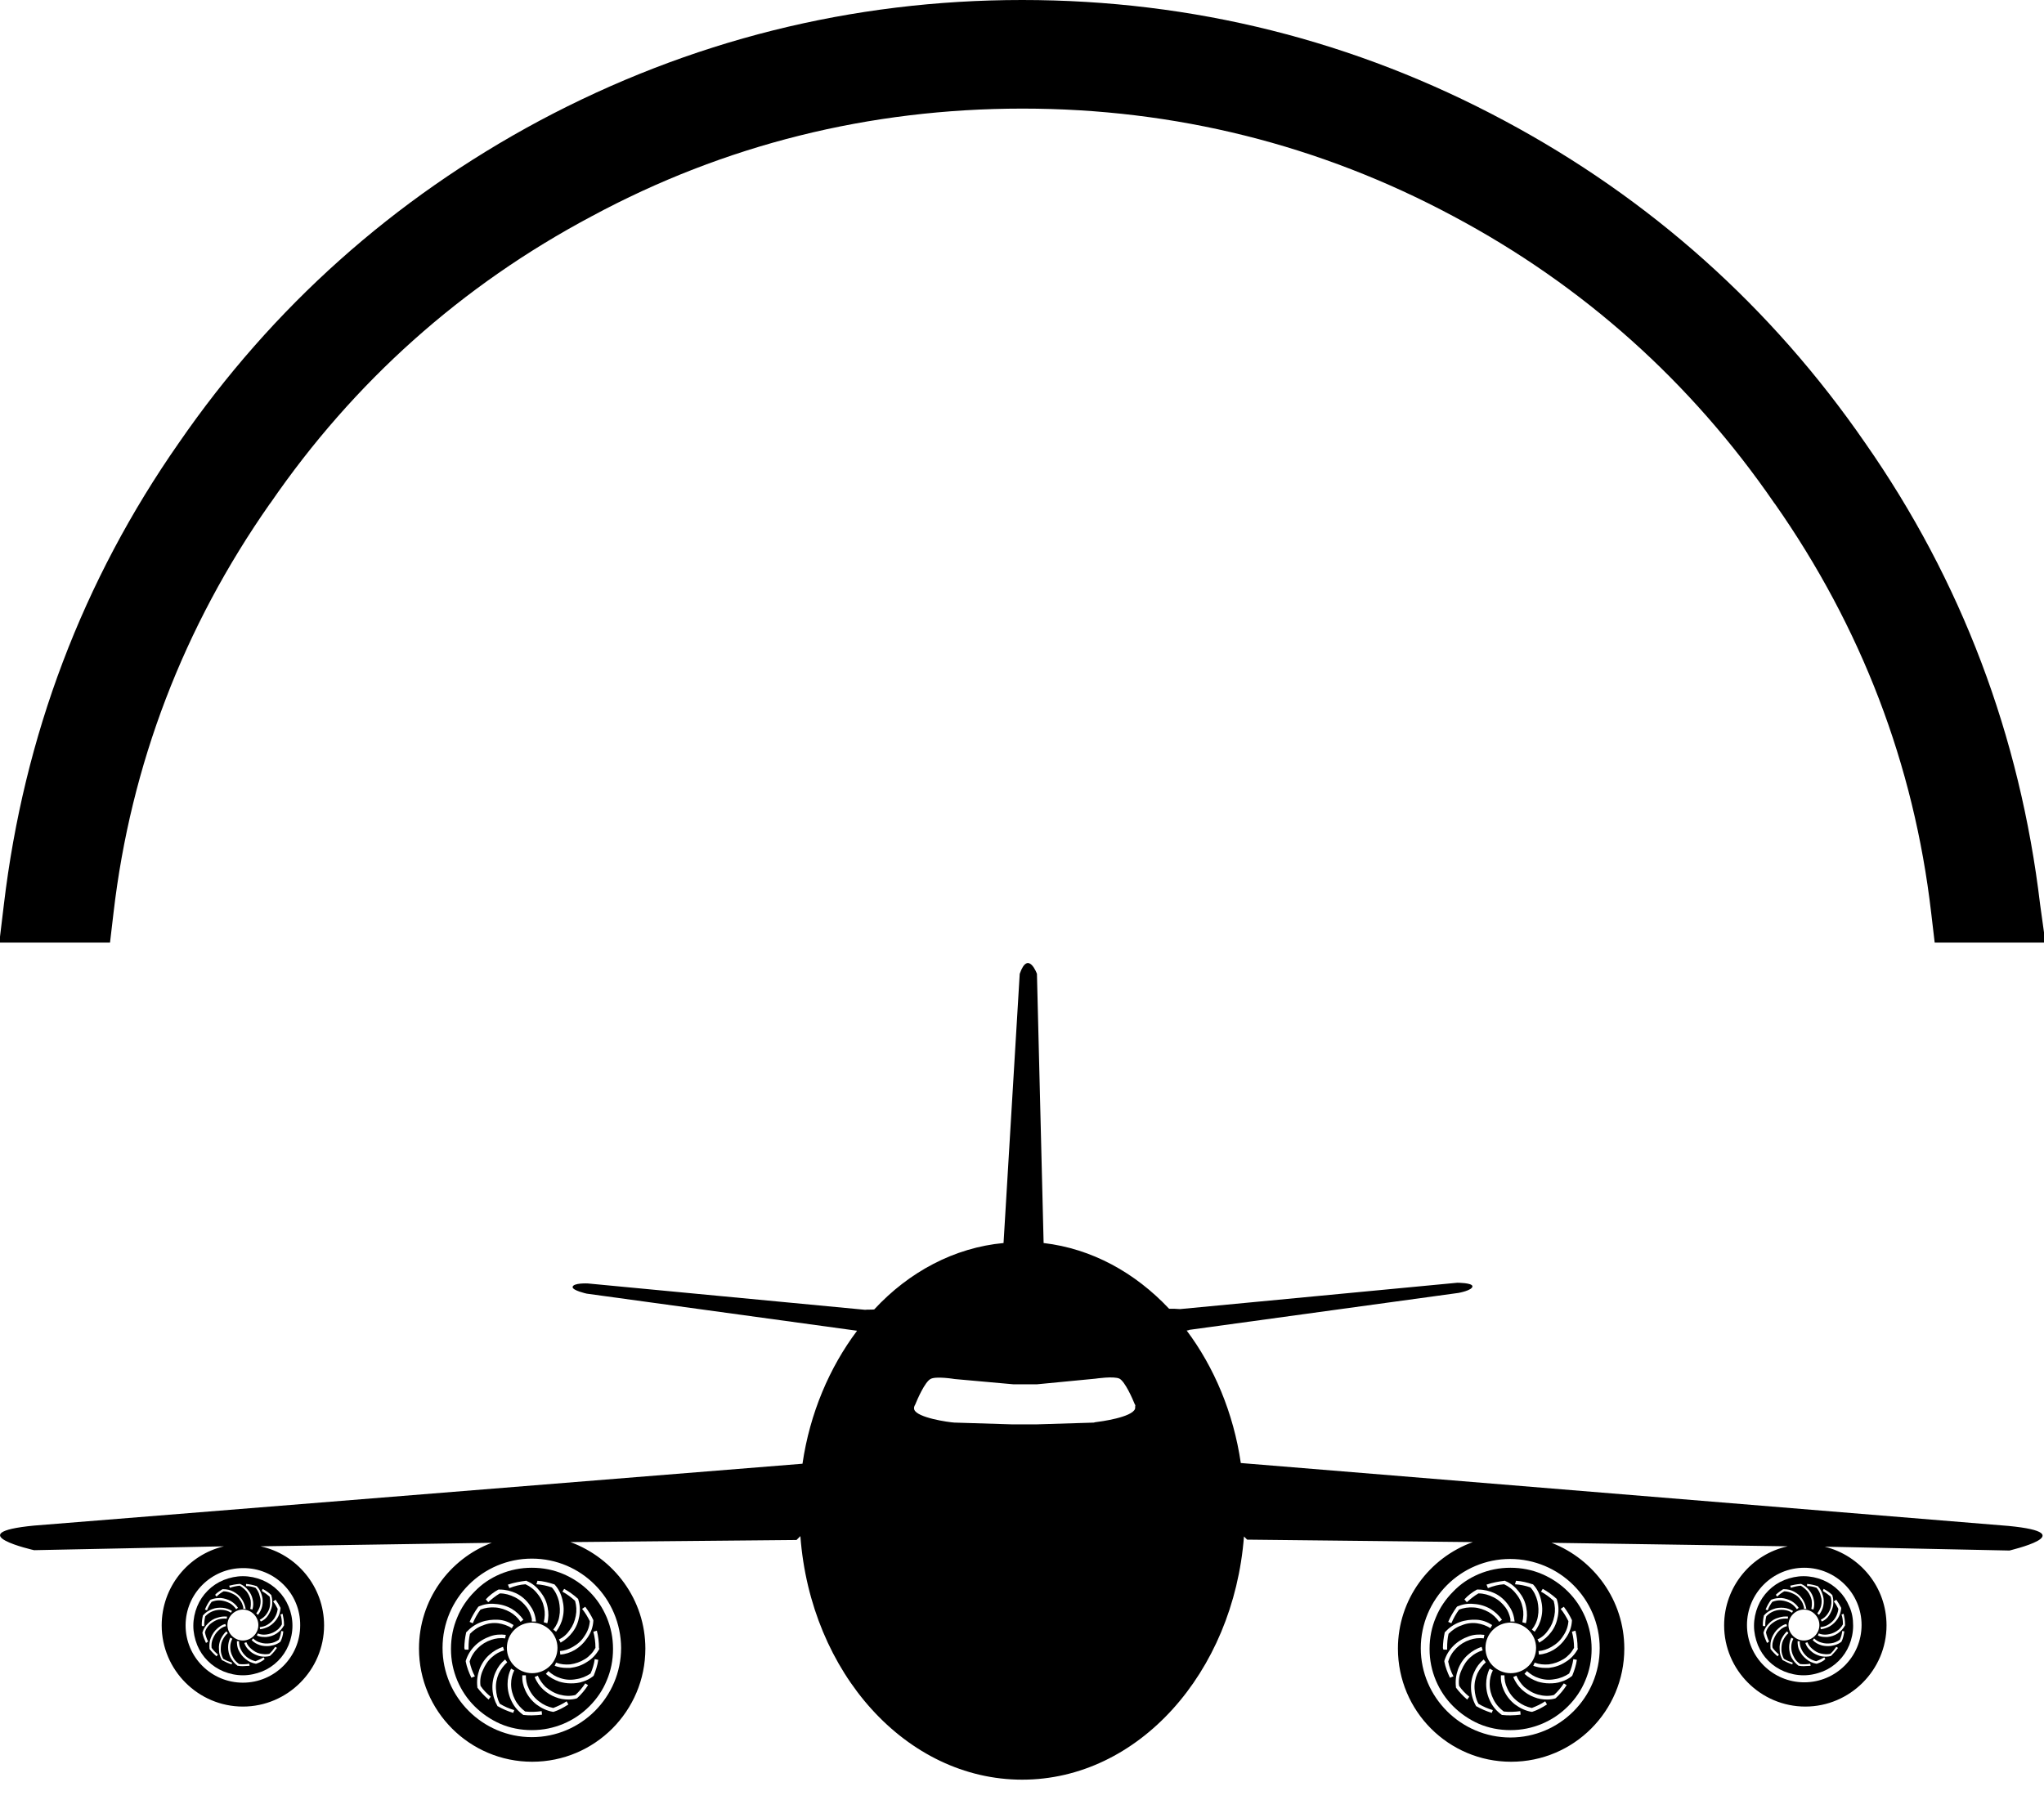
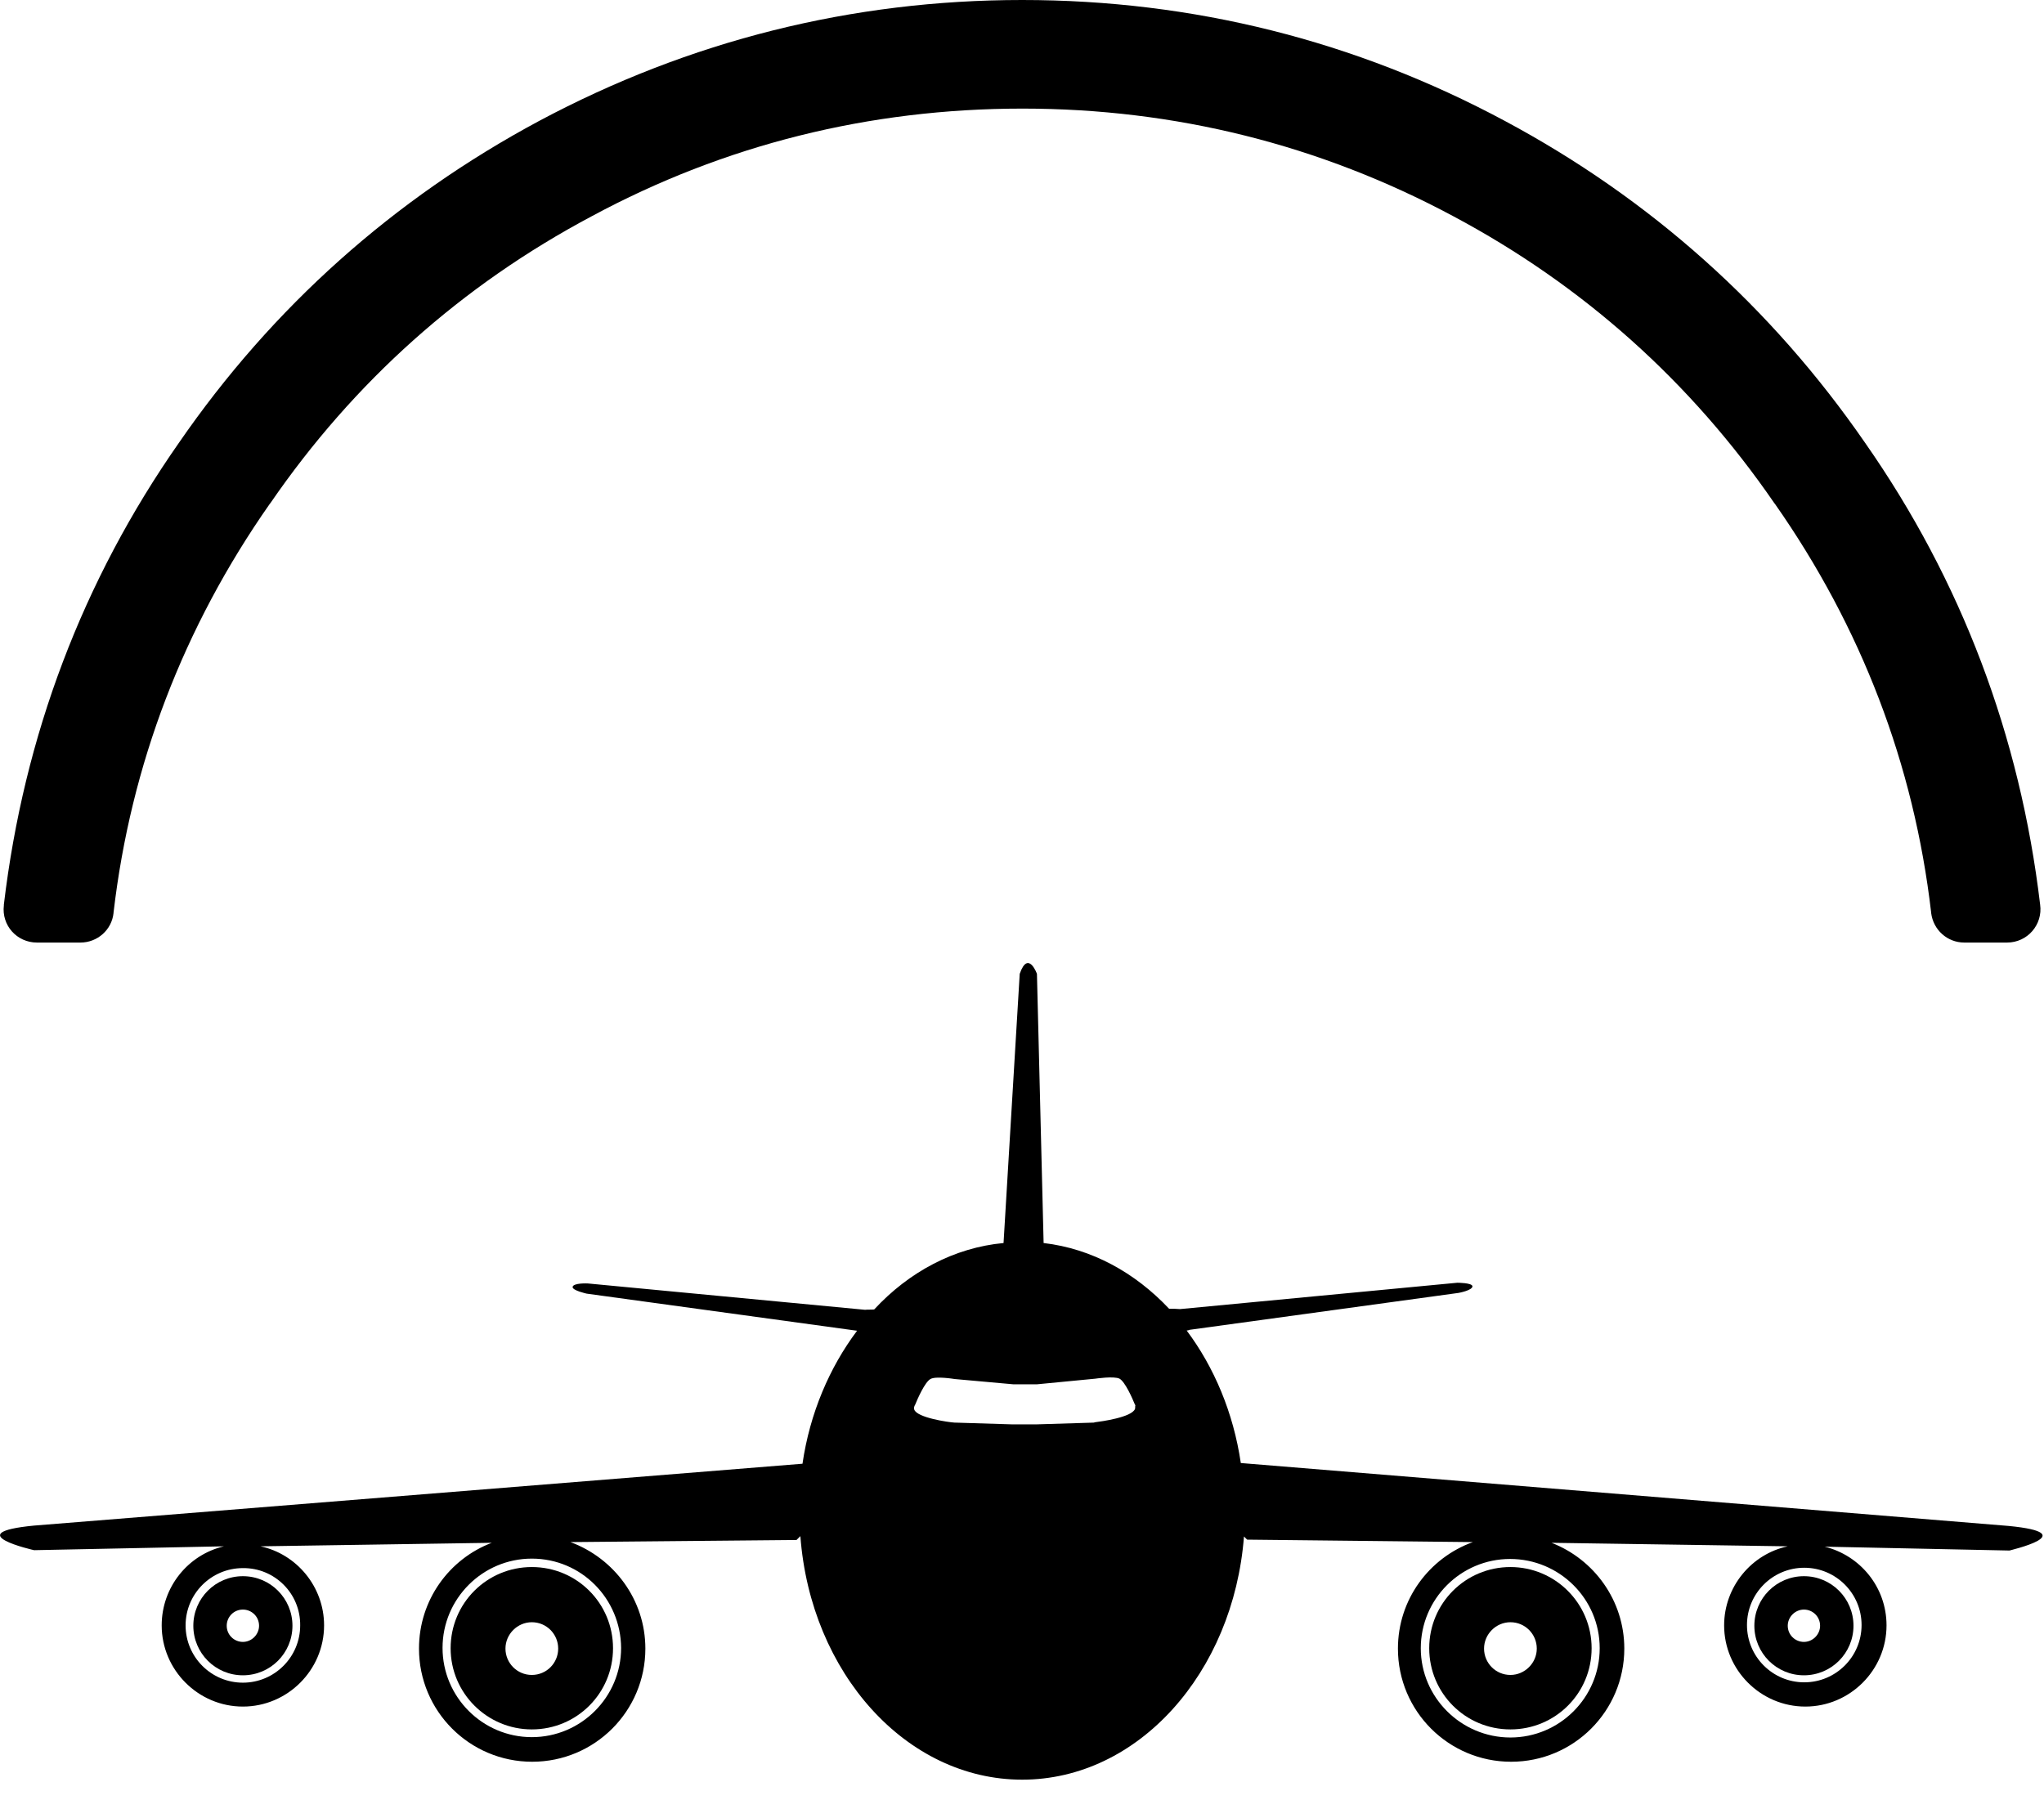
<svg xmlns="http://www.w3.org/2000/svg" version="1.1" id="Layer_4" x="0px" y="0px" viewBox="0 0 581.5 512" style="enable-background:new 0 0 581.5 512;" xml:space="preserve">
  <g>
-     <path d="M580.4,257.4c-5.7-48-22.4-92.2-49.8-131.4c-26.7-38.7-61.2-69.5-102.5-91.6C385.6,11.6,339.4,0,290.8,0   c-48.5,0-94.7,11.6-137.4,34.4C112,56.6,77.5,87.4,50.9,126C23.5,165.2,6.8,209.4,1.1,257.4l-1.3,10.8h31.5l1-8.5   c4.9-42.1,19.9-81.3,44.5-116.4l0.1-0.1c23.7-34.5,54.4-62,91.5-81.7c37.7-20.3,78.9-30.6,122.5-30.6c43.4,0,84.6,10.3,122.5,30.6   c37,19.7,67.7,47.2,91.4,81.7l0.1,0.1c24.6,35.1,39.6,74.2,44.5,116.4l1,8.5h31.5L580.4,257.4z" />
+     <path d="M580.4,257.4c-5.7-48-22.4-92.2-49.8-131.4c-26.7-38.7-61.2-69.5-102.5-91.6C385.6,11.6,339.4,0,290.8,0   c-48.5,0-94.7,11.6-137.4,34.4C112,56.6,77.5,87.4,50.9,126C23.5,165.2,6.8,209.4,1.1,257.4l0,0.2c-0.7,5.7,3.7,10.6,9.4,10.6h12.4   c4.8,0,8.9-3.6,9.4-8.4l0-0.1c4.9-42.1,19.9-81.3,44.5-116.4l0.1-0.1c23.7-34.5,54.4-62,91.5-81.7c37.7-20.3,78.9-30.6,122.5-30.6   c43.4,0,84.6,10.3,122.5,30.6c37,19.7,67.7,47.2,91.4,81.7l0.1,0.1c24.6,35.1,39.6,74.2,44.5,116.4l0,0.1c0.6,4.8,4.6,8.4,9.4,8.4   H571C576.8,268.2,581.2,263.1,580.4,257.4L580.4,257.4z" />
    <path d="M571.4,434.2L353,416.3c-2.1-14.3-7.6-27.3-15.4-37.7c0.3,0,0.6-0.1,0.8-0.2l76.5-10.5c0,0,4-0.7,4-1.9c-0.1-1-4.3-1-4.3-1   l-78.9,7.5c-1-0.1-2-0.1-3.1-0.1c-9.7-10.3-22-17.1-35.7-18.7l-1.9-76.6c0,0-2.5-6.9-4.9,0l-4.6,76.6c-14,1.3-26.9,8.2-36.8,18.9   c-1,0.1-1.8,0-2.6,0.1l-78.9-7.5c0,0-4.1-0.2-4.3,1c-0.1,1,4,1.9,4,1.9l76.5,10.5c0.1,0,0.3,0,0.4,0.1   c-7.8,10.4-13.4,23.4-15.5,37.8L9.7,434.1c-21.8,2.1,0,7,0,7l54-1.1C53.5,442.4,46,451.6,46,462.5c0,12.7,10.4,23.1,23.1,23.1   s23.1-10.4,23.1-23.1c0-11-7.8-20.3-18.1-22.5l65.8-1c-12.1,4.6-20.7,16.3-20.7,30.1c0,17.8,14.4,32.2,32.2,32.2   s32.2-14.4,32.2-32.2c0-13.9-8.9-25.7-21.3-30.3l64.3-0.6c0.4-0.4,0.7-0.7,1.1-1.1c2.9,38.9,30.1,69.3,63.1,69.3   s60.1-30.4,63.1-69.2c0.3,0.3,0.6,0.6,0.9,0.9l64.2,0.7c-12.4,4.5-21.3,16.3-21.3,30.3c0,17.8,14.4,32.2,32.2,32.2   c17.8,0,32.2-14.4,32.2-32.2c0-13.7-8.6-25.4-20.7-30.1l67.2,1c-10.3,2.2-18.1,11.5-18.1,22.5c0,12.7,10.4,23.1,23.1,23.1   s23.1-10.4,23.1-23.1c0-10.9-7.5-19.9-17.6-22.4l52.6,1.1C571.4,441.2,593.2,436.3,571.4,434.2z M85.4,462.5   c0,9-7.3,16.3-16.3,16.3s-16.3-7.3-16.3-16.3s7.3-16.3,16.3-16.3C78.1,446.1,85.5,453.4,85.4,462.5z M176.7,468.9   c0,14-11.4,25.4-25.4,25.4s-25.4-11.4-25.4-25.4s11.4-25.4,25.4-25.4C165.4,443.5,176.6,454.9,176.7,468.9z M322.9,400.9   c-0.9,2.4-9.7,3.6-11.4,3.8c-0.2,0.1-0.4,0.1-0.4,0.1c-0.1,0.1-0.1,0,0,0l-16.3,0.5H288l-16.2-0.5c0,0,0,0-0.1,0h-0.1   c-1.8-0.1-10.7-1.4-11.5-3.7c-0.1-0.4-0.1-0.7,0.1-1.1c0,0,0-0.1,0.1-0.2s0-0.1,0.1-0.2c0.6-1.5,2.7-6.3,4.3-7.2   c1.5-0.9,6.9,0,6.9,0l16.7,1.5h6.7l16.6-1.6c0,0,5.3-0.8,6.9,0c1.6,0.9,3.7,5.7,4.3,7.2c0.1,0.1,0.1,0.2,0.1,0.2   c0.1,0.1,0.1,0.2,0.1,0.2C322.9,400.2,323,400.5,322.9,400.9z M455.1,469c0,14-11.4,25.4-25.4,25.4S404.2,483,404.2,469   s11.4-25.4,25.4-25.4S455.1,454.9,455.1,469z M529.6,462.4c0,9-7.3,16.3-16.3,16.3s-16.3-7.3-16.3-16.3s7.3-16.3,16.3-16.3   S529.6,453.4,529.6,462.4z" />
-     <path d="M451,460.2c-1.2-2.8-2.8-5.2-4.9-7.3c-2.1-2.1-4.6-3.8-7.4-5s-5.8-1.8-9-1.8s-6.1,0.6-9,1.8c-2.8,1.2-5.2,2.8-7.3,5   c-2.1,2.1-3.8,4.6-4.9,7.3c-1.2,2.8-1.8,5.8-1.8,9s0.6,6.1,1.8,9c1.2,2.8,2.8,5.2,4.9,7.3c2.1,2.1,4.6,3.8,7.3,5   c2.8,1.2,5.8,1.8,9,1.8s6.1-0.6,9-1.8c2.8-1.2,5.2-2.8,7.4-5c2.1-2.1,3.8-4.6,4.9-7.3c1.2-2.8,1.8-5.8,1.8-9S452.2,463.1,451,460.2   z M444.9,457.2c0.9,1.2,1.7,2.5,2.3,3.8v0.1v0.1c-0.1,1.7-0.6,3.2-1.6,4.7s-2.2,2.7-3.7,3.6c-1.2,0.7-2.6,1.2-4.1,1.3l-0.1-1   c1.3-0.1,2.5-0.5,3.7-1.2c1.4-0.8,2.5-1.8,3.3-3.1c0.9-1.3,1.4-2.7,1.5-4.2c-0.6-1.2-1.3-2.4-2.2-3.5L444.9,457.2z M438.9,452.1   c1.4,0.8,2.7,1.7,3.9,2.8l0.1,0.1v0.1c0.5,1.5,0.6,3.1,0.3,4.8c-0.3,1.7-0.9,3.2-1.9,4.5c-0.9,1.2-2,2.2-3.4,3l-0.5-0.9   c1.3-0.6,2.3-1.5,3.1-2.7c0.9-1.2,1.4-2.5,1.7-4s0.2-2.9-0.2-4.3c-1.1-1-2.3-1.9-3.6-2.6L438.9,452.1z M431.3,449.8   c1.6,0.1,3.2,0.5,4.7,1h0.1l0.1,0.1c1.1,1.2,1.8,2.6,2.2,4.3c0.4,1.6,0.5,3.3,0.1,5c-0.3,1.5-1,2.9-1.9,4.1l-0.8-0.6   c0.9-1.1,1.5-2.4,1.7-3.7c0.3-1.5,0.2-2.9-0.1-4.4c-0.4-1.5-1-2.8-2-3.9c-1.4-0.5-2.9-0.8-4.4-0.9L431.3,449.8z M437,468.9   c0,4-3.2,7.2-7.2,7.2s-7.2-3.2-7.2-7.2s3.2-7.2,7.2-7.2C433.8,461.8,437,465,437,468.9z M428.1,449.8h0.1l0.1,0.1   c1.5,0.6,2.7,1.6,3.8,3c1.1,1.4,1.8,2.8,2.1,4.5c0.3,1.5,0.3,3-0.1,4.5l-1-0.3c0.3-1.4,0.4-2.7,0.1-4.1c-0.3-1.5-0.9-2.8-1.9-4   c-0.9-1.2-2.1-2.1-3.4-2.7c-1.6,0.1-3.1,0.5-4.6,1.1l-0.4-1C424.7,450.3,426.4,450,428.1,449.8z M420.2,452.3L420.2,452.3h0.3   c1.7,0,3.3,0.4,4.8,1.1c1.6,0.8,2.8,1.9,3.8,3.3c0.9,1.2,1.5,2.6,1.7,4.1l0.1,0.6h-0.7h-0.5v-0.8c-0.3-1.2-0.7-2.3-1.4-3.2   c-0.9-1.2-2-2.2-3.4-2.9c-1.4-0.7-2.8-1.1-4.3-1.1c-1.2,0.7-2.3,1.6-3.3,2.5l-0.7-0.8C417.6,454,418.9,453,420.2,452.3z    M414.4,457.3L414.4,457.3l0.2-0.2c1.5-0.6,3-0.9,4.7-0.7c1.7,0.1,3.3,0.6,4.7,1.4c1.3,0.8,2.4,1.8,3.3,3.1l-0.8,0.6   c-0.8-1.2-1.8-2.1-3-2.8c-1.3-0.7-2.7-1.2-4.2-1.3c-1.5-0.1-2.9,0.1-4.2,0.6c-0.9,1.2-1.6,2.5-2.2,3.9l-0.9-0.4   C412.6,460.1,413.4,458.7,414.4,457.3z M410.5,468.9c0-1.4,0.2-2.9,0.5-4.3v-0.1l0.1-0.1c1.1-1.2,2.5-2.2,4.1-2.8   c1.6-0.6,3.3-0.8,5-0.7c1.5,0.1,2.9,0.6,4.3,1.5l-0.5,0.9c-1.2-0.8-2.5-1.2-3.8-1.4c-1.5-0.2-3,0-4.4,0.6c-1.5,0.5-2.7,1.4-3.7,2.4   c-0.3,1.3-0.4,2.6-0.4,3.9v0.6h-1C410.6,469.4,410.5,469.1,410.5,468.9z M412.5,477.4c-0.7-1.5-1.3-3-1.6-4.6v-0.1v-0.1   c0.5-1.6,1.3-3,2.6-4.3c1.2-1.2,2.7-2.1,4.4-2.7c1.4-0.5,2.9-0.6,4.4-0.4l-0.2,1c-1.4-0.2-2.7,0-3.9,0.4c-1.5,0.5-2.8,1.3-3.9,2.4   s-1.9,2.4-2.3,3.8c0.3,1.5,0.8,2.9,1.5,4.2L412.5,477.4z M415.1,479.7c0.8,1.2,1.8,2.2,2.9,3.1l-0.6,0.8c-1.2-1-2.3-2.2-3.2-3.4   v-0.1V480c-0.2-1.7,0-3.3,0.6-5c0.6-1.6,1.6-3.1,2.9-4.2c1.1-1,2.4-1.7,3.8-2.2l0.3,1c-1.3,0.4-2.4,1-3.4,1.9c-1.2,1-2,2.3-2.6,3.7   C415.1,476.7,414.9,478.2,415.1,479.7z M424.4,487.4c-1.6-0.5-3-1.1-4.4-1.9h-0.1v-0.1c-0.8-1.4-1.3-3-1.4-4.7s0.2-3.4,0.9-4.9   c0.6-1.4,1.5-2.6,2.7-3.6l0.6,0.8c-1,0.9-1.8,2-2.4,3.2c-0.6,1.4-0.9,2.8-0.8,4.4c0.1,1.5,0.4,2.9,1.1,4.2c1.3,0.8,2.7,1.4,4.1,1.8   L424.4,487.4z M429.7,488.1c-0.7,0-1.4,0-2.2-0.1h-0.1h-0.1c-1.4-1-2.5-2.2-3.3-3.8s-1.2-3.2-1.2-5c0-1.5,0.3-3,1-4.4l0.9,0.5   c-0.6,1.2-0.9,2.5-0.9,3.9c0,1.6,0.4,3,1.1,4.4s1.7,2.5,2.9,3.4c1.6,0.2,3.2,0.1,4.7-0.1l0.1,1C431.7,488,430.7,488.1,429.7,488.1z    M435.9,487.1h-0.1h-0.1c-1.7-0.3-3.2-1-4.7-2.1c-1.4-1.1-2.5-2.5-3.2-4.1c-0.6-1.3-0.9-2.7-0.8-4.2h1c0,1.3,0.2,2.5,0.8,3.7   c0.6,1.4,1.6,2.7,2.9,3.7s2.6,1.6,4.1,1.9c1.3-0.5,2.6-1.1,3.8-1.9l0.5,0.9C438.7,485.9,437.4,486.6,435.9,487.1z M442.6,483.2   L442.6,483.2l-0.2,0.1c-0.7,0.2-1.5,0.3-2.2,0.3c-1.3,0-2.6-0.2-3.8-0.7c-1.3-0.5-2.4-1.2-3.4-2.1c-1.1-1-1.9-2.2-2.5-3.6l0.9-0.4   c0.5,1.2,1.3,2.3,2.2,3.2c1.2,1,2.5,1.8,4,2.2c1.5,0.4,3,0.5,4.5,0.1c1.1-1,2-2.1,2.8-3.3l0.8,0.5   C444.8,480.9,443.8,482.1,442.6,483.2z M447.3,476.8L447.3,476.8l-0.2,0.2c-0.9,0.7-1.9,1.2-2.9,1.5c-1.1,0.4-2.2,0.5-3.4,0.5   c-1.2,0-2.3-0.2-3.3-0.5c-1.4-0.5-2.7-1.2-3.8-2.2l0.7-0.8c1,0.9,2.1,1.6,3.4,2c1.5,0.5,3,0.6,4.5,0.3c1.5-0.2,2.9-0.8,4.1-1.6   c0.6-1.3,1-2.7,1.2-4.1l1,0.2C448.4,473.8,447.9,475.3,447.3,476.8z M448.9,469.2L448.9,469.2c-0.9,1.6-2,2.8-3.5,3.7   c-1.5,1-3.1,1.5-4.8,1.7c-0.3,0-0.7,0-1,0c-1.2,0-2.3-0.2-3.4-0.6l0.4-0.9c1.3,0.5,2.6,0.6,4,0.5c1.5-0.2,2.9-0.7,4.2-1.5   c0.7-0.4,1.2-0.9,1.7-1.4s0.9-1.1,1.3-1.8c0-1.6-0.2-3.1-0.6-4.6l1-0.3c0.4,1.6,0.6,3.2,0.6,4.9L448.9,469.2L448.9,469.2z" />
-     <path d="M82.1,457.1c-0.7-1.7-1.7-3.2-3-4.5s-2.8-2.3-4.5-3s-3.6-1.1-5.5-1.1s-3.7,0.4-5.5,1.1c-1.7,0.7-3.2,1.7-4.5,3   s-2.3,2.8-3,4.5s-1.1,3.6-1.1,5.5s0.4,3.7,1.1,5.5c0.7,1.7,1.7,3.2,3,4.5s2.8,2.3,4.5,3c1.7,0.7,3.6,1.1,5.5,1.1s3.7-0.4,5.5-1.1   c1.7-0.7,3.2-1.7,4.5-3s2.3-2.8,3-4.5s1.1-3.6,1.1-5.5C83.2,460.6,82.8,458.8,82.1,457.1z M78.4,455.2c0.5,0.7,1,1.5,1.4,2.3v0.1   v0.1c-0.1,1-0.4,2-1,2.9s-1.3,1.6-2.3,2.2c-0.8,0.4-1.6,0.7-2.5,0.8l-0.1-0.6c0.8-0.1,1.6-0.3,2.2-0.7c0.8-0.5,1.5-1.1,2-1.9   s0.8-1.7,0.9-2.6c-0.4-0.8-0.8-1.5-1.3-2.1L78.4,455.2z M74.7,452.1c0.9,0.5,1.7,1,2.4,1.7l0.1,0.1v0.1c0.3,0.9,0.3,1.9,0.2,2.9   c-0.2,1-0.6,1.9-1.1,2.7c-0.5,0.8-1.2,1.4-2.1,1.8l-0.3-0.5c0.8-0.4,1.4-0.9,1.9-1.6s0.9-1.5,1-2.4s0.1-1.8-0.1-2.6   c-0.7-0.6-1.4-1.1-2.2-1.6L74.7,452.1z M70,450.7c1,0.1,2,0.3,2.9,0.6H73l0.1,0.1c0.7,0.7,1.1,1.6,1.4,2.6s0.3,2,0.1,3   c-0.2,0.9-0.6,1.7-1.2,2.5l-0.5-0.4c0.5-0.7,0.9-1.4,1.1-2.2c0.2-0.9,0.2-1.8-0.1-2.7c-0.2-0.9-0.6-1.7-1.2-2.4   c-0.9-0.3-1.7-0.5-2.7-0.5L70,450.7z M73.5,462.4c0,2.4-2,4.4-4.4,4.4s-4.4-2-4.4-4.4s2-4.4,4.4-4.4S73.5,460,73.5,462.4z    M68.1,450.7L68.1,450.7h0.2c0.9,0.4,1.7,1,2.3,1.8c0.7,0.8,1.1,1.7,1.3,2.7c0.2,0.9,0.2,1.8-0.1,2.8l-0.6-0.2   c0.2-0.8,0.2-1.6,0.1-2.5c-0.2-0.9-0.6-1.7-1.1-2.4c-0.6-0.7-1.3-1.3-2-1.7c-1,0.1-1.9,0.3-2.8,0.6l-0.2-0.6   C66,451,67,450.8,68.1,450.7z M63.3,452.2L63.3,452.2h0.2c1,0,2,0.2,2.9,0.7s1.7,1.1,2.3,2c0.5,0.7,0.9,1.6,1.1,2.5l0.1,0.4h-0.4   h-0.3v-0.5c-0.2-0.7-0.4-1.4-0.9-2c-0.5-0.8-1.2-1.4-2.1-1.8c-0.8-0.4-1.7-0.7-2.6-0.7c-0.7,0.4-1.4,0.9-2,1.5l-0.4-0.5   C61.7,453.2,62.5,452.7,63.3,452.2z M59.8,455.3L59.8,455.3l0.1-0.1c0.9-0.4,1.9-0.5,2.9-0.5c1,0.1,2,0.4,2.9,0.9   c0.8,0.5,1.5,1.1,2,1.9l-0.5,0.4c-0.5-0.7-1.1-1.3-1.8-1.7c-0.8-0.4-1.6-0.7-2.6-0.8s-1.8,0.1-2.6,0.4c-0.5,0.7-1,1.5-1.3,2.4   l-0.6-0.2C58.7,457,59.2,456.1,59.8,455.3z M57.4,462.4c0-0.9,0.1-1.7,0.3-2.6v-0.1l0.1-0.1c0.7-0.8,1.5-1.3,2.5-1.7   c1-0.4,2-0.5,3.1-0.4c0.9,0.1,1.8,0.4,2.6,0.9l-0.3,0.5c-0.7-0.5-1.5-0.7-2.3-0.8c-0.9-0.1-1.8,0-2.7,0.3s-1.6,0.8-2.3,1.5   c-0.2,0.8-0.3,1.6-0.3,2.4v0.4h-0.6C57.4,462.6,57.4,462.5,57.4,462.4z M58.6,467.5c-0.4-0.9-0.8-1.8-1-2.8v-0.1v-0.1   c0.3-1,0.8-1.8,1.6-2.6c0.8-0.8,1.6-1.3,2.7-1.6c0.9-0.3,1.8-0.4,2.7-0.3l-0.1,0.6c-0.8-0.1-1.6,0-2.4,0.2   c-0.9,0.3-1.7,0.8-2.4,1.4c-0.7,0.7-1.2,1.4-1.4,2.3c0.2,0.9,0.5,1.8,0.9,2.6L58.6,467.5z M60.2,468.9c0.5,0.7,1.1,1.3,1.8,1.9   l-0.4,0.5c-0.7-0.6-1.4-1.3-2-2.1v-0.1V469c-0.1-1,0-2,0.4-3s1-1.9,1.8-2.6c0.7-0.6,1.4-1.1,2.3-1.3l0.2,0.6   c-0.8,0.2-1.5,0.6-2.1,1.2c-0.7,0.6-1.2,1.4-1.6,2.3S60.1,468,60.2,468.9z M65.9,473.6c-0.9-0.3-1.8-0.7-2.7-1.2h-0.1v-0.1   c-0.5-0.9-0.8-1.8-0.8-2.9c-0.1-1.1,0.1-2.1,0.5-3c0.4-0.8,0.9-1.6,1.6-2.2l0.4,0.5c-0.6,0.5-1.1,1.2-1.5,2s-0.5,1.7-0.5,2.7   c0,0.9,0.3,1.8,0.7,2.6c0.8,0.5,1.6,0.8,2.5,1.1L65.9,473.6z M69.1,474.1c-0.4,0-0.9,0-1.3-0.1h-0.1h-0.1c-0.8-0.6-1.5-1.4-2-2.3   c-0.5-1-0.7-2-0.7-3c0-0.9,0.2-1.8,0.6-2.7l0.6,0.3c-0.4,0.8-0.6,1.5-0.6,2.4s0.2,1.8,0.7,2.7c0.4,0.9,1,1.5,1.8,2.1   c1,0.1,1.9,0.1,2.9-0.1L71,474C70.3,474,69.7,474.1,69.1,474.1z M72.9,473.4L72.9,473.4h-0.2c-1-0.2-2-0.6-2.8-1.3   c-0.9-0.7-1.5-1.5-2-2.5c-0.4-0.8-0.5-1.7-0.5-2.6H68c0,0.8,0.1,1.5,0.5,2.3c0.4,0.9,1,1.6,1.7,2.2c0.8,0.6,1.6,1,2.5,1.2   c0.8-0.3,1.6-0.7,2.3-1.1l0.3,0.5C74.6,472.7,73.8,473.1,72.9,473.4z M76.9,471.1L76.9,471.1l-0.1,0.1c-0.4,0.1-0.9,0.2-1.4,0.2   c-0.8,0-1.6-0.1-2.3-0.4c-0.8-0.3-1.5-0.7-2.1-1.3c-0.7-0.6-1.2-1.3-1.5-2.2l0.6-0.2c0.3,0.8,0.8,1.4,1.4,1.9   c0.7,0.6,1.5,1.1,2.4,1.3c0.9,0.2,1.8,0.3,2.7,0.1c0.7-0.6,1.2-1.3,1.7-2l0.5,0.3C78.3,469.6,77.7,470.4,76.9,471.1z M79.8,467.1   L79.8,467.1l-0.1,0.1c-0.5,0.4-1.1,0.7-1.8,0.9c-0.7,0.2-1.3,0.3-2,0.3s-1.4-0.1-2-0.3c-0.9-0.3-1.6-0.7-2.3-1.4l0.4-0.5   c0.6,0.6,1.3,1,2.1,1.2c0.9,0.3,1.8,0.3,2.7,0.2c0.9-0.1,1.8-0.5,2.5-1c0.4-0.8,0.6-1.6,0.7-2.5l0.6,0.1   C80.5,465.4,80.2,466.3,79.8,467.1z M80.8,462.5L80.8,462.5c-0.5,0.9-1.2,1.7-2.1,2.3c-0.9,0.6-1.9,0.9-2.9,1c-0.2,0-0.4,0-0.6,0   c-0.7,0-1.4-0.1-2.1-0.4l0.2-0.6c0.8,0.3,1.6,0.4,2.4,0.3c0.9-0.1,1.8-0.4,2.6-0.9c0.4-0.3,0.8-0.5,1.1-0.9   c0.3-0.3,0.6-0.7,0.8-1.1c0-1-0.1-1.9-0.4-2.8l0.6-0.2c0.2,1,0.4,1.9,0.4,3V462.5z" />
-     <path d="M526.1,457.1c-0.7-1.7-1.7-3.2-3-4.5s-2.8-2.3-4.5-3s-3.6-1.1-5.5-1.1c-1.9,0-3.7,0.4-5.5,1.1c-1.7,0.7-3.2,1.7-4.5,3   s-2.3,2.8-3,4.5s-1.1,3.6-1.1,5.5s0.4,3.7,1.1,5.5c0.7,1.7,1.7,3.2,3,4.5s2.8,2.3,4.5,3s3.6,1.1,5.5,1.1c1.9,0,3.7-0.4,5.5-1.1   c1.7-0.7,3.2-1.7,4.5-3s2.3-2.8,3-4.5s1.1-3.6,1.1-5.5C527.2,460.6,526.9,458.8,526.1,457.1z M522.4,455.2c0.5,0.7,1,1.5,1.4,2.3   v0.1v0.1c-0.1,1-0.4,2-1,2.9s-1.3,1.6-2.3,2.2c-0.8,0.4-1.6,0.7-2.5,0.8l-0.1-0.6c0.8-0.1,1.6-0.3,2.2-0.7c0.8-0.5,1.5-1.1,2-1.9   s0.8-1.7,0.9-2.6c-0.4-0.8-0.8-1.5-1.3-2.1L522.4,455.2z M518.8,452.1c0.9,0.5,1.7,1,2.4,1.7l0.1,0.1v0.1c0.3,0.9,0.3,1.9,0.2,2.9   c-0.2,1-0.6,1.9-1.1,2.7c-0.5,0.8-1.2,1.4-2.1,1.8l-0.3-0.5c0.8-0.4,1.4-0.9,1.9-1.6s0.9-1.5,1-2.4c0.2-0.9,0.1-1.8-0.1-2.6   c-0.7-0.6-1.4-1.1-2.2-1.6L518.8,452.1z M514.1,450.7c1,0.1,2,0.3,2.9,0.6h0.1l0.1,0.1c0.7,0.7,1.1,1.6,1.4,2.6c0.3,1,0.3,2,0.1,3   c-0.2,0.9-0.6,1.7-1.2,2.5l-0.5-0.4c0.5-0.7,0.9-1.4,1.1-2.2c0.2-0.9,0.2-1.8-0.1-2.7c-0.2-0.9-0.6-1.7-1.2-2.4   c-0.9-0.3-1.7-0.5-2.7-0.5L514.1,450.7z M517.6,462.4c0,2.4-2,4.4-4.4,4.4s-4.4-2-4.4-4.4s2-4.4,4.4-4.4   C515.6,458,517.6,460,517.6,462.4z M512.2,450.7L512.2,450.7h0.2c0.9,0.4,1.7,1,2.3,1.8c0.7,0.8,1.1,1.7,1.3,2.7   c0.2,0.9,0.2,1.8-0.1,2.8l-0.6-0.2c0.2-0.8,0.2-1.6,0.1-2.5c-0.2-0.9-0.6-1.7-1.1-2.4c-0.6-0.7-1.3-1.3-2-1.7   c-1,0.1-1.9,0.3-2.8,0.6l-0.2-0.6C510.1,451,511.1,450.8,512.2,450.7z M507.3,452.2L507.3,452.2h0.2c1,0,2,0.2,2.9,0.7   s1.7,1.1,2.3,2c0.5,0.7,0.9,1.6,1.1,2.5l0.1,0.4h-0.4h-0.3v-0.5c-0.2-0.7-0.4-1.4-0.9-2c-0.5-0.8-1.2-1.4-2.1-1.8   c-0.8-0.4-1.7-0.7-2.6-0.7c-0.7,0.4-1.4,0.9-2,1.5l-0.4-0.5C505.8,453.2,506.5,452.7,507.3,452.2z M503.8,455.3L503.8,455.3   l0.1-0.1c0.9-0.4,1.9-0.5,2.9-0.5c1,0.1,2,0.4,2.9,0.9c0.8,0.5,1.5,1.1,2,1.9l-0.5,0.4c-0.5-0.7-1.1-1.3-1.8-1.7   c-0.8-0.4-1.6-0.7-2.6-0.8c-0.9-0.1-1.8,0.1-2.6,0.4c-0.5,0.7-1,1.5-1.3,2.4l-0.6-0.2C502.7,457,503.2,456.1,503.8,455.3z    M501.5,462.4c0-0.9,0.1-1.7,0.3-2.6v-0.1l0.1-0.1c0.7-0.8,1.5-1.3,2.5-1.7c1-0.4,2-0.5,3.1-0.4c0.9,0.1,1.8,0.4,2.6,0.9l-0.3,0.5   c-0.7-0.5-1.5-0.7-2.3-0.8c-0.9-0.1-1.8,0-2.7,0.3c-0.9,0.3-1.6,0.8-2.3,1.5c-0.2,0.8-0.3,1.6-0.3,2.4v0.4h-0.6   C501.5,462.6,501.5,462.5,501.5,462.4z M502.7,467.5c-0.4-0.9-0.8-1.8-1-2.8v-0.1v-0.1c0.3-1,0.8-1.8,1.6-2.6   c0.8-0.8,1.6-1.3,2.7-1.6c0.9-0.3,1.8-0.4,2.7-0.3l-0.1,0.6c-0.8-0.1-1.6,0-2.4,0.2c-0.9,0.3-1.7,0.8-2.4,1.4   c-0.7,0.7-1.2,1.4-1.4,2.3c0.2,0.9,0.5,1.8,0.9,2.6L502.7,467.5z M504.3,468.9c0.5,0.7,1.1,1.3,1.8,1.9l-0.4,0.5   c-0.7-0.6-1.4-1.3-2-2.1v-0.1V469c-0.1-1,0-2,0.4-3s1-1.9,1.8-2.6c0.7-0.6,1.4-1.1,2.3-1.3l0.2,0.6c-0.8,0.2-1.5,0.6-2.1,1.2   c-0.7,0.6-1.2,1.4-1.6,2.3C504.3,467.1,504.1,468,504.3,468.9z M509.9,473.6c-0.9-0.3-1.8-0.7-2.7-1.2h-0.1v-0.1   c-0.5-0.9-0.8-1.8-0.8-2.9c-0.1-1.1,0.1-2.1,0.5-3c0.4-0.8,0.9-1.6,1.6-2.2l0.4,0.5c-0.6,0.5-1.1,1.2-1.5,2s-0.5,1.7-0.5,2.7   c0,0.9,0.3,1.8,0.7,2.6c0.8,0.5,1.6,0.8,2.5,1.1L509.9,473.6z M513.2,474.1c-0.4,0-0.9,0-1.3-0.1h-0.1h-0.1c-0.8-0.6-1.5-1.4-2-2.3   c-0.5-1-0.7-2-0.7-3c0-0.9,0.2-1.8,0.6-2.7l0.6,0.3c-0.4,0.8-0.6,1.5-0.6,2.4s0.2,1.8,0.7,2.7c0.4,0.9,1,1.5,1.8,2.1   c1,0.1,1.9,0.1,2.9-0.1l0.1,0.6C514.4,474,513.8,474.1,513.2,474.1z M516.9,473.4L516.9,473.4h-0.2c-1-0.2-2-0.6-2.8-1.3   c-0.9-0.7-1.5-1.5-2-2.5c-0.4-0.8-0.5-1.7-0.5-2.6h0.6c0,0.8,0.1,1.5,0.5,2.3c0.4,0.9,1,1.6,1.7,2.2c0.8,0.6,1.6,1,2.5,1.2   c0.8-0.3,1.6-0.7,2.3-1.1l0.3,0.5C518.7,472.7,517.8,473.1,516.9,473.4z M521,471.1L521,471.1l-0.1,0.1c-0.4,0.1-0.9,0.2-1.4,0.2   c-0.8,0-1.6-0.1-2.3-0.4c-0.8-0.3-1.5-0.7-2.1-1.3c-0.7-0.6-1.2-1.3-1.5-2.2l0.6-0.2c0.3,0.8,0.8,1.4,1.4,1.9   c0.7,0.6,1.5,1.1,2.4,1.3c0.9,0.2,1.8,0.3,2.7,0.1c0.7-0.6,1.2-1.3,1.7-2l0.5,0.3C522.4,469.6,521.7,470.4,521,471.1z M523.9,467.1   L523.9,467.1l-0.1,0.1c-0.5,0.4-1.1,0.7-1.8,0.9c-0.7,0.2-1.3,0.3-2,0.3s-1.4-0.1-2-0.3c-0.9-0.3-1.6-0.7-2.3-1.4l0.4-0.5   c0.6,0.6,1.3,1,2.1,1.2c0.9,0.3,1.8,0.3,2.7,0.2c0.9-0.1,1.8-0.5,2.5-1c0.4-0.8,0.6-1.6,0.7-2.5l0.6,0.1   C524.5,465.4,524.3,466.3,523.9,467.1z M524.9,462.5L524.9,462.5c-0.5,0.9-1.2,1.7-2.1,2.3c-0.9,0.6-1.9,0.9-2.9,1   c-0.2,0-0.4,0-0.6,0c-0.7,0-1.4-0.1-2.1-0.4l0.2-0.6c0.8,0.3,1.6,0.4,2.4,0.3c0.9-0.1,1.8-0.4,2.6-0.9c0.4-0.3,0.8-0.5,1.1-0.9   c0.3-0.3,0.6-0.7,0.8-1.1c0-1-0.1-1.9-0.4-2.8l0.6-0.2c0.2,1,0.4,1.9,0.4,3V462.5z" />
-     <path d="M172.6,460.2c-1.2-2.8-2.8-5.2-4.9-7.3c-2.1-2.1-4.6-3.8-7.4-5s-5.8-1.8-9-1.8s-6.1,0.6-9,1.8c-2.8,1.2-5.2,2.8-7.3,5   c-2.1,2.1-3.8,4.6-4.9,7.3c-1.2,2.8-1.8,5.8-1.8,9s0.6,6.1,1.8,9c1.2,2.8,2.8,5.2,4.9,7.3c2.1,2.1,4.6,3.8,7.3,5   c2.8,1.2,5.8,1.8,9,1.8s6.1-0.6,9-1.8c2.8-1.2,5.2-2.8,7.4-5c2.1-2.1,3.8-4.6,4.9-7.3c1.2-2.8,1.8-5.8,1.8-9   S173.8,463.1,172.6,460.2z M166.5,457.2c0.9,1.2,1.7,2.5,2.3,3.8v0.1v0.1c-0.1,1.7-0.6,3.2-1.6,4.7s-2.2,2.7-3.7,3.6   c-1.2,0.7-2.6,1.2-4.1,1.3l-0.1-1c1.3-0.1,2.5-0.5,3.7-1.2c1.4-0.8,2.5-1.8,3.3-3.1c0.9-1.3,1.4-2.7,1.5-4.2   c-0.6-1.2-1.3-2.4-2.2-3.5L166.5,457.2z M160.5,452.1c1.4,0.8,2.7,1.7,3.9,2.8l0.1,0.1v0.1c0.5,1.5,0.6,3.1,0.3,4.8   c-0.3,1.7-0.9,3.2-1.9,4.5c-0.9,1.2-2,2.2-3.4,3l-0.5-0.9c1.3-0.6,2.3-1.5,3.1-2.7c0.9-1.2,1.4-2.5,1.7-4s0.2-2.9-0.2-4.3   c-1.1-1-2.3-1.9-3.6-2.6L160.5,452.1z M152.9,449.8c1.6,0.1,3.2,0.5,4.7,1h0.1l0.1,0.1c1.1,1.2,1.8,2.6,2.2,4.3   c0.4,1.6,0.5,3.3,0.1,5c-0.3,1.5-1,2.9-1.9,4.1l-0.8-0.6c0.9-1.1,1.5-2.4,1.7-3.7c0.3-1.5,0.2-2.9-0.1-4.4c-0.4-1.5-1-2.8-2-3.9   c-1.4-0.5-2.9-0.8-4.4-0.9L152.9,449.8z M158.6,468.9c0,4-3.2,7.2-7.2,7.2s-7.2-3.2-7.2-7.2s3.2-7.2,7.2-7.2   C155.4,461.8,158.6,465,158.6,468.9z M149.7,449.8h0.1l0.1,0.1c1.5,0.6,2.7,1.6,3.8,3c1.1,1.4,1.8,2.8,2.1,4.5   c0.3,1.5,0.3,3-0.1,4.5l-1-0.3c0.3-1.4,0.4-2.7,0.1-4.1c-0.3-1.5-0.9-2.8-1.9-4c-0.9-1.2-2.1-2.1-3.4-2.7c-1.6,0.1-3.1,0.5-4.6,1.1   l-0.4-1C146.3,450.3,148,450,149.7,449.8z M141.8,452.3L141.8,452.3h0.3c1.7,0,3.3,0.4,4.8,1.1c1.6,0.8,2.8,1.9,3.8,3.3   c0.9,1.2,1.5,2.6,1.7,4.1l0.1,0.6h-0.7h-0.5v-0.8c-0.3-1.2-0.7-2.3-1.4-3.2c-0.9-1.2-2-2.2-3.4-2.9c-1.4-0.7-2.8-1.1-4.3-1.1   c-1.2,0.7-2.3,1.6-3.3,2.5l-0.7-0.8C139.2,454,140.5,453,141.8,452.3z M136,457.3L136,457.3l0.2-0.2c1.5-0.6,3-0.9,4.7-0.7   c1.7,0.1,3.3,0.6,4.7,1.4c1.3,0.8,2.4,1.8,3.3,3.1l-0.8,0.6c-0.8-1.2-1.8-2.1-3-2.8c-1.3-0.7-2.7-1.2-4.2-1.3   c-1.5-0.1-2.9,0.1-4.2,0.6c-0.9,1.2-1.6,2.5-2.2,3.9l-0.9-0.4C134.2,460.1,135,458.7,136,457.3z M132.1,468.9   c0-1.4,0.2-2.9,0.5-4.3v-0.1l0.1-0.1c1.1-1.2,2.5-2.2,4.1-2.8c1.6-0.6,3.3-0.8,5-0.7c1.5,0.1,2.9,0.6,4.3,1.5l-0.5,0.9   c-1.2-0.8-2.5-1.2-3.8-1.4c-1.5-0.2-3,0-4.4,0.6c-1.5,0.5-2.7,1.4-3.7,2.4c-0.3,1.3-0.4,2.6-0.4,3.9v0.6h-1   C132.2,469.4,132.1,469.1,132.1,468.9z M134.1,477.4c-0.7-1.5-1.3-3-1.6-4.6v-0.1v-0.1c0.5-1.6,1.3-3,2.6-4.3   c1.2-1.2,2.7-2.1,4.4-2.7c1.4-0.5,2.9-0.6,4.4-0.4l-0.2,1c-1.4-0.2-2.7,0-3.9,0.4c-1.5,0.5-2.8,1.3-3.9,2.4s-1.9,2.4-2.3,3.8   c0.3,1.5,0.8,2.9,1.5,4.2L134.1,477.4z M136.7,479.7c0.8,1.2,1.8,2.2,2.9,3.1l-0.6,0.8c-1.2-1-2.3-2.2-3.2-3.4v-0.1V480   c-0.2-1.7,0-3.3,0.6-5c0.6-1.6,1.6-3.1,2.9-4.2c1.1-1,2.4-1.7,3.8-2.2l0.3,1c-1.3,0.4-2.4,1-3.4,1.9c-1.2,1-2,2.3-2.6,3.7   C136.7,476.7,136.5,478.2,136.7,479.7z M146,487.4c-1.6-0.5-3-1.1-4.4-1.9h-0.1v-0.1c-0.8-1.4-1.3-3-1.4-4.7s0.2-3.4,0.9-4.9   c0.6-1.4,1.5-2.6,2.7-3.6l0.6,0.8c-1,0.9-1.8,2-2.4,3.2c-0.6,1.4-0.9,2.8-0.8,4.4c0.1,1.5,0.4,2.9,1.1,4.2c1.3,0.8,2.7,1.4,4.1,1.8   L146,487.4z M151.3,488.1c-0.7,0-1.4,0-2.2-0.1H149h-0.1c-1.4-1-2.5-2.2-3.3-3.8s-1.2-3.2-1.2-5c0-1.5,0.3-3,1-4.4l0.9,0.5   c-0.6,1.2-0.9,2.5-0.9,3.9c0,1.6,0.4,3,1.1,4.4s1.7,2.5,2.9,3.4c1.6,0.2,3.2,0.1,4.7-0.1l0.1,1C153.3,488,152.3,488.1,151.3,488.1z    M157.5,487.1h-0.1h-0.1c-1.7-0.3-3.2-1-4.7-2.1c-1.4-1.1-2.5-2.5-3.2-4.1c-0.6-1.3-0.9-2.7-0.8-4.2h1c0,1.3,0.2,2.5,0.8,3.7   c0.6,1.4,1.6,2.7,2.9,3.7s2.6,1.6,4.1,1.9c1.3-0.5,2.6-1.1,3.8-1.9l0.5,0.9C160.3,485.9,159,486.6,157.5,487.1z M164.2,483.2   L164.2,483.2l-0.2,0.1c-0.7,0.2-1.5,0.3-2.2,0.3c-1.3,0-2.6-0.2-3.8-0.7c-1.3-0.5-2.4-1.2-3.4-2.1c-1.1-1-1.9-2.2-2.5-3.6l0.9-0.4   c0.5,1.2,1.3,2.3,2.2,3.2c1.2,1,2.5,1.8,4,2.2c1.5,0.4,3,0.5,4.5,0.1c1.1-1,2-2.1,2.8-3.3l0.8,0.5   C166.4,480.9,165.4,482.1,164.2,483.2z M168.9,476.8L168.9,476.8l-0.2,0.2c-0.9,0.7-1.9,1.2-2.9,1.5c-1.1,0.4-2.2,0.5-3.4,0.5   c-1.2,0-2.3-0.2-3.3-0.5c-1.4-0.5-2.7-1.2-3.8-2.2l0.7-0.8c1,0.9,2.1,1.6,3.4,2c1.5,0.5,3,0.6,4.5,0.3c1.5-0.2,2.9-0.8,4.1-1.6   c0.6-1.3,1-2.7,1.2-4.1l1,0.2C170,473.8,169.5,475.3,168.9,476.8z M170.5,469.2L170.5,469.2c-0.9,1.6-2,2.8-3.5,3.7   c-1.5,1-3.1,1.5-4.8,1.7c-0.3,0-0.7,0-1,0c-1.2,0-2.3-0.2-3.4-0.6l0.4-0.9c1.3,0.5,2.6,0.6,4,0.5c1.5-0.2,2.9-0.7,4.2-1.5   c0.7-0.4,1.2-0.9,1.7-1.4s0.9-1.1,1.3-1.8c0-1.6-0.2-3.1-0.6-4.6l1-0.3c0.4,1.6,0.6,3.2,0.6,4.9L170.5,469.2L170.5,469.2z" />
+     <path d="M513.2,448.5c-7.8,0-14.1,6.3-14.1,14.1c0,7.8,6.3,14.1,14.1,14.1c7.8,0,14.1-6.3,14.1-14.1   C527.3,454.8,521,448.5,513.2,448.5z M513.2,467.2c-2.5,0-4.6-2-4.6-4.6c0-2.5,2.1-4.6,4.6-4.6c2.5,0,4.6,2,4.6,4.6   C517.8,465.1,515.7,467.2,513.2,467.2z" />
+     <path d="M69.1,448.5c-7.8,0-14.1,6.3-14.1,14.1c0,7.8,6.3,14.1,14.1,14.1c7.8,0,14.1-6.3,14.1-14.1   C83.2,454.8,76.9,448.5,69.1,448.5z M69.1,467.2c-2.5,0-4.6-2-4.6-4.6c0-2.5,2-4.6,4.6-4.6c2.5,0,4.6,2,4.6,4.6   C73.7,465.1,71.6,467.2,69.1,467.2z" />
+     <path d="M429.7,445.9c-12.8,0-23.1,10.3-23.1,23.1s10.3,23.1,23.1,23.1c12.8,0,23.1-10.3,23.1-23.1S442.4,445.9,429.7,445.9z    M429.7,476.6c-4.2,0-7.5-3.4-7.5-7.5s3.4-7.5,7.5-7.5c4.2,0,7.5,3.4,7.5,7.5S433.8,476.6,429.7,476.6z" />
+     <path d="M151.3,445.9c-12.8,0-23.1,10.3-23.1,23.1s10.4,23.1,23.1,23.1c12.8,0,23.1-10.3,23.1-23.1S164.1,445.9,151.3,445.9z    M151.3,476.6c-4.2,0-7.5-3.4-7.5-7.5s3.4-7.5,7.5-7.5c4.2,0,7.5,3.4,7.5,7.5S155.5,476.6,151.3,476.6z" />
  </g>
</svg>
